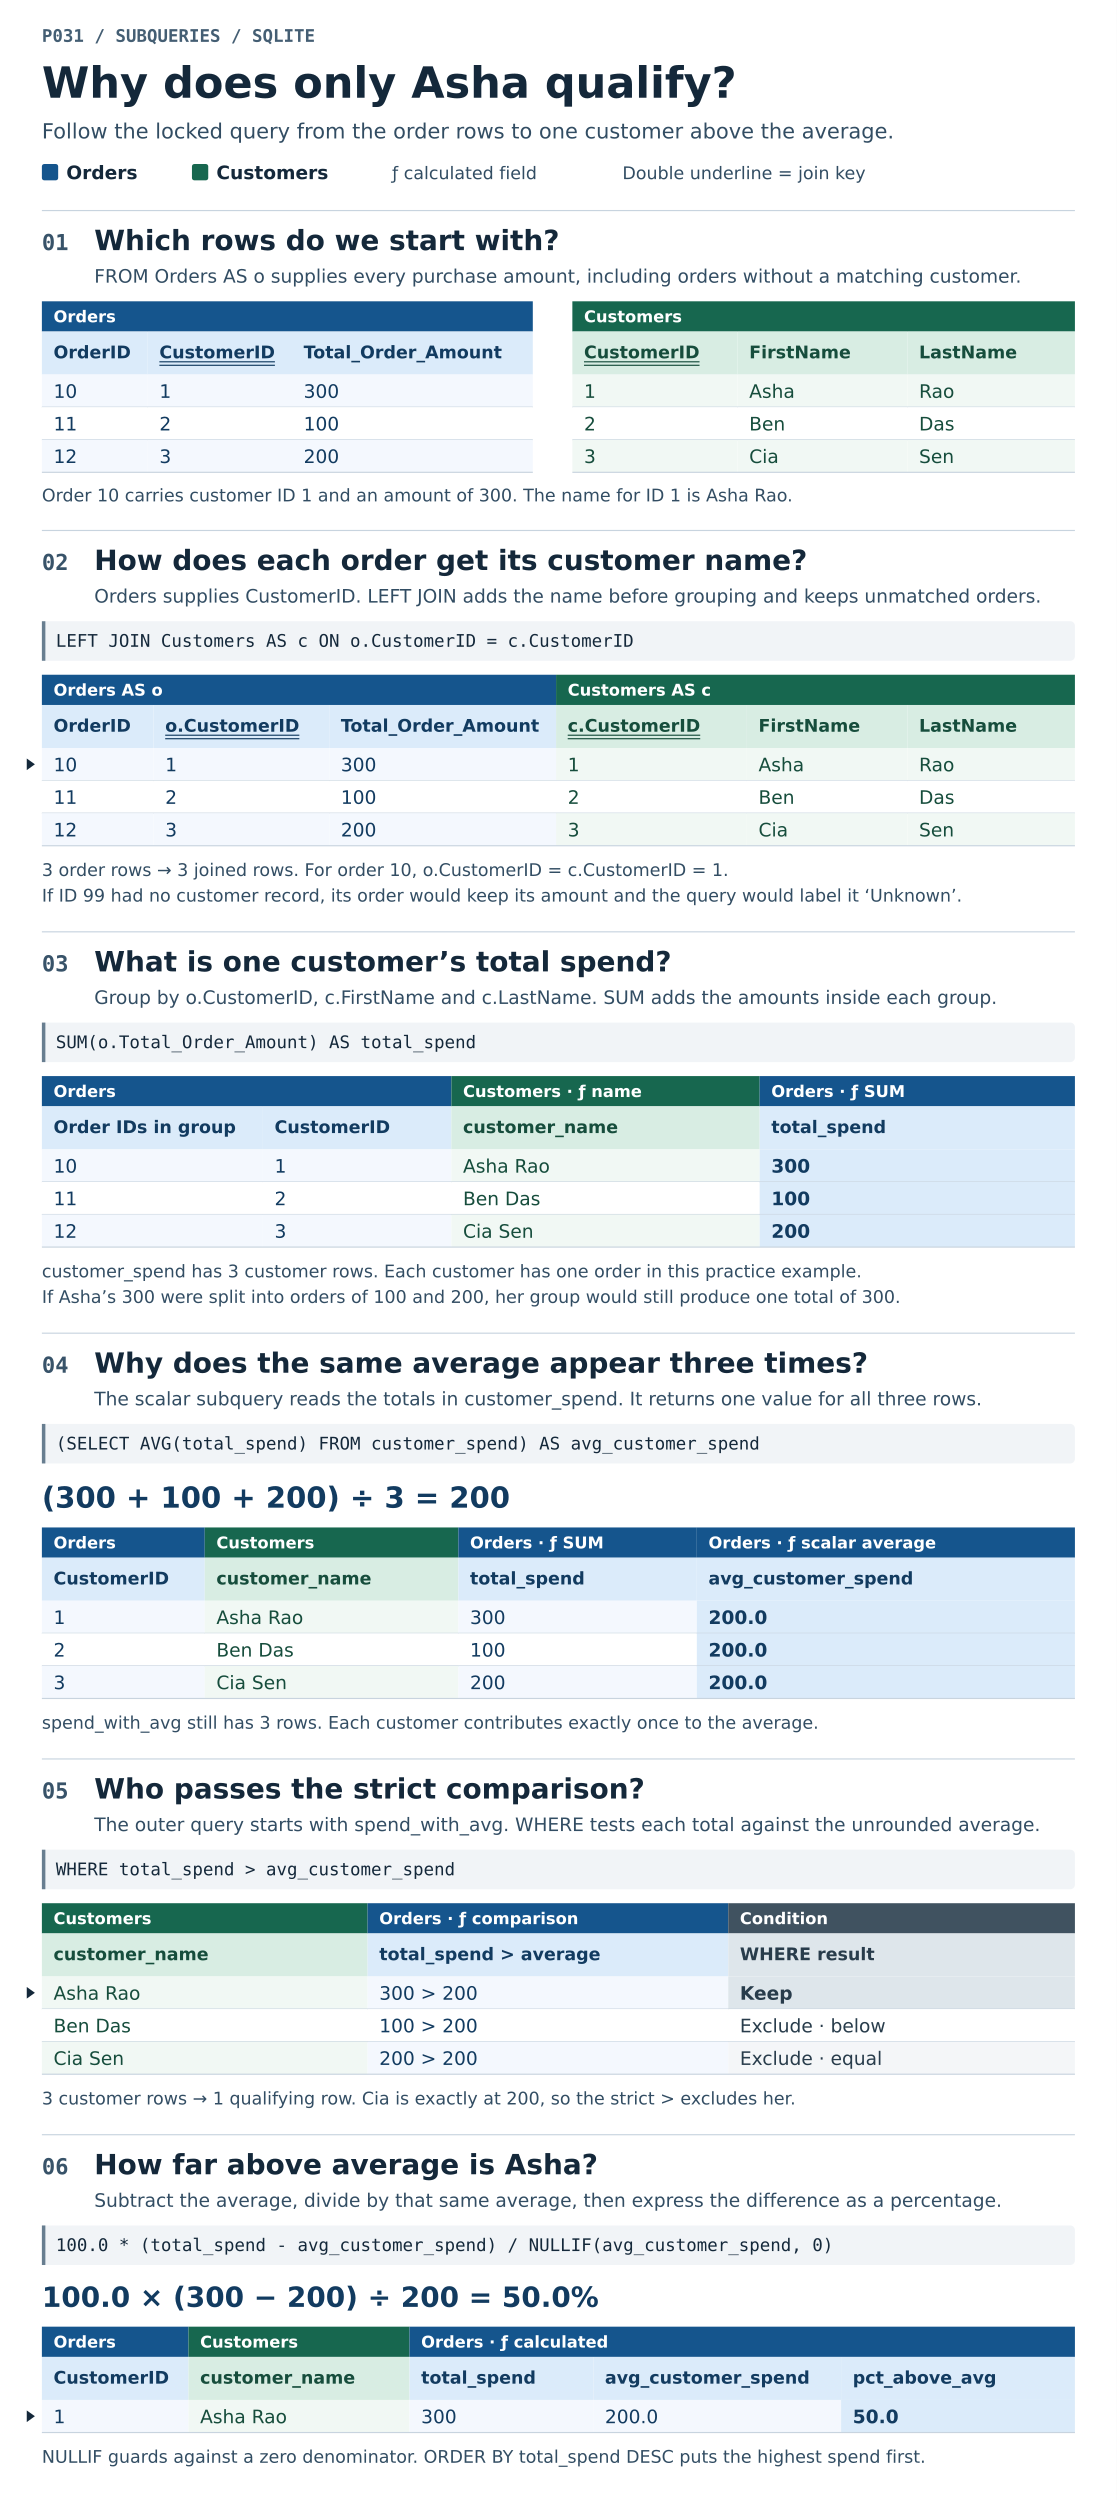
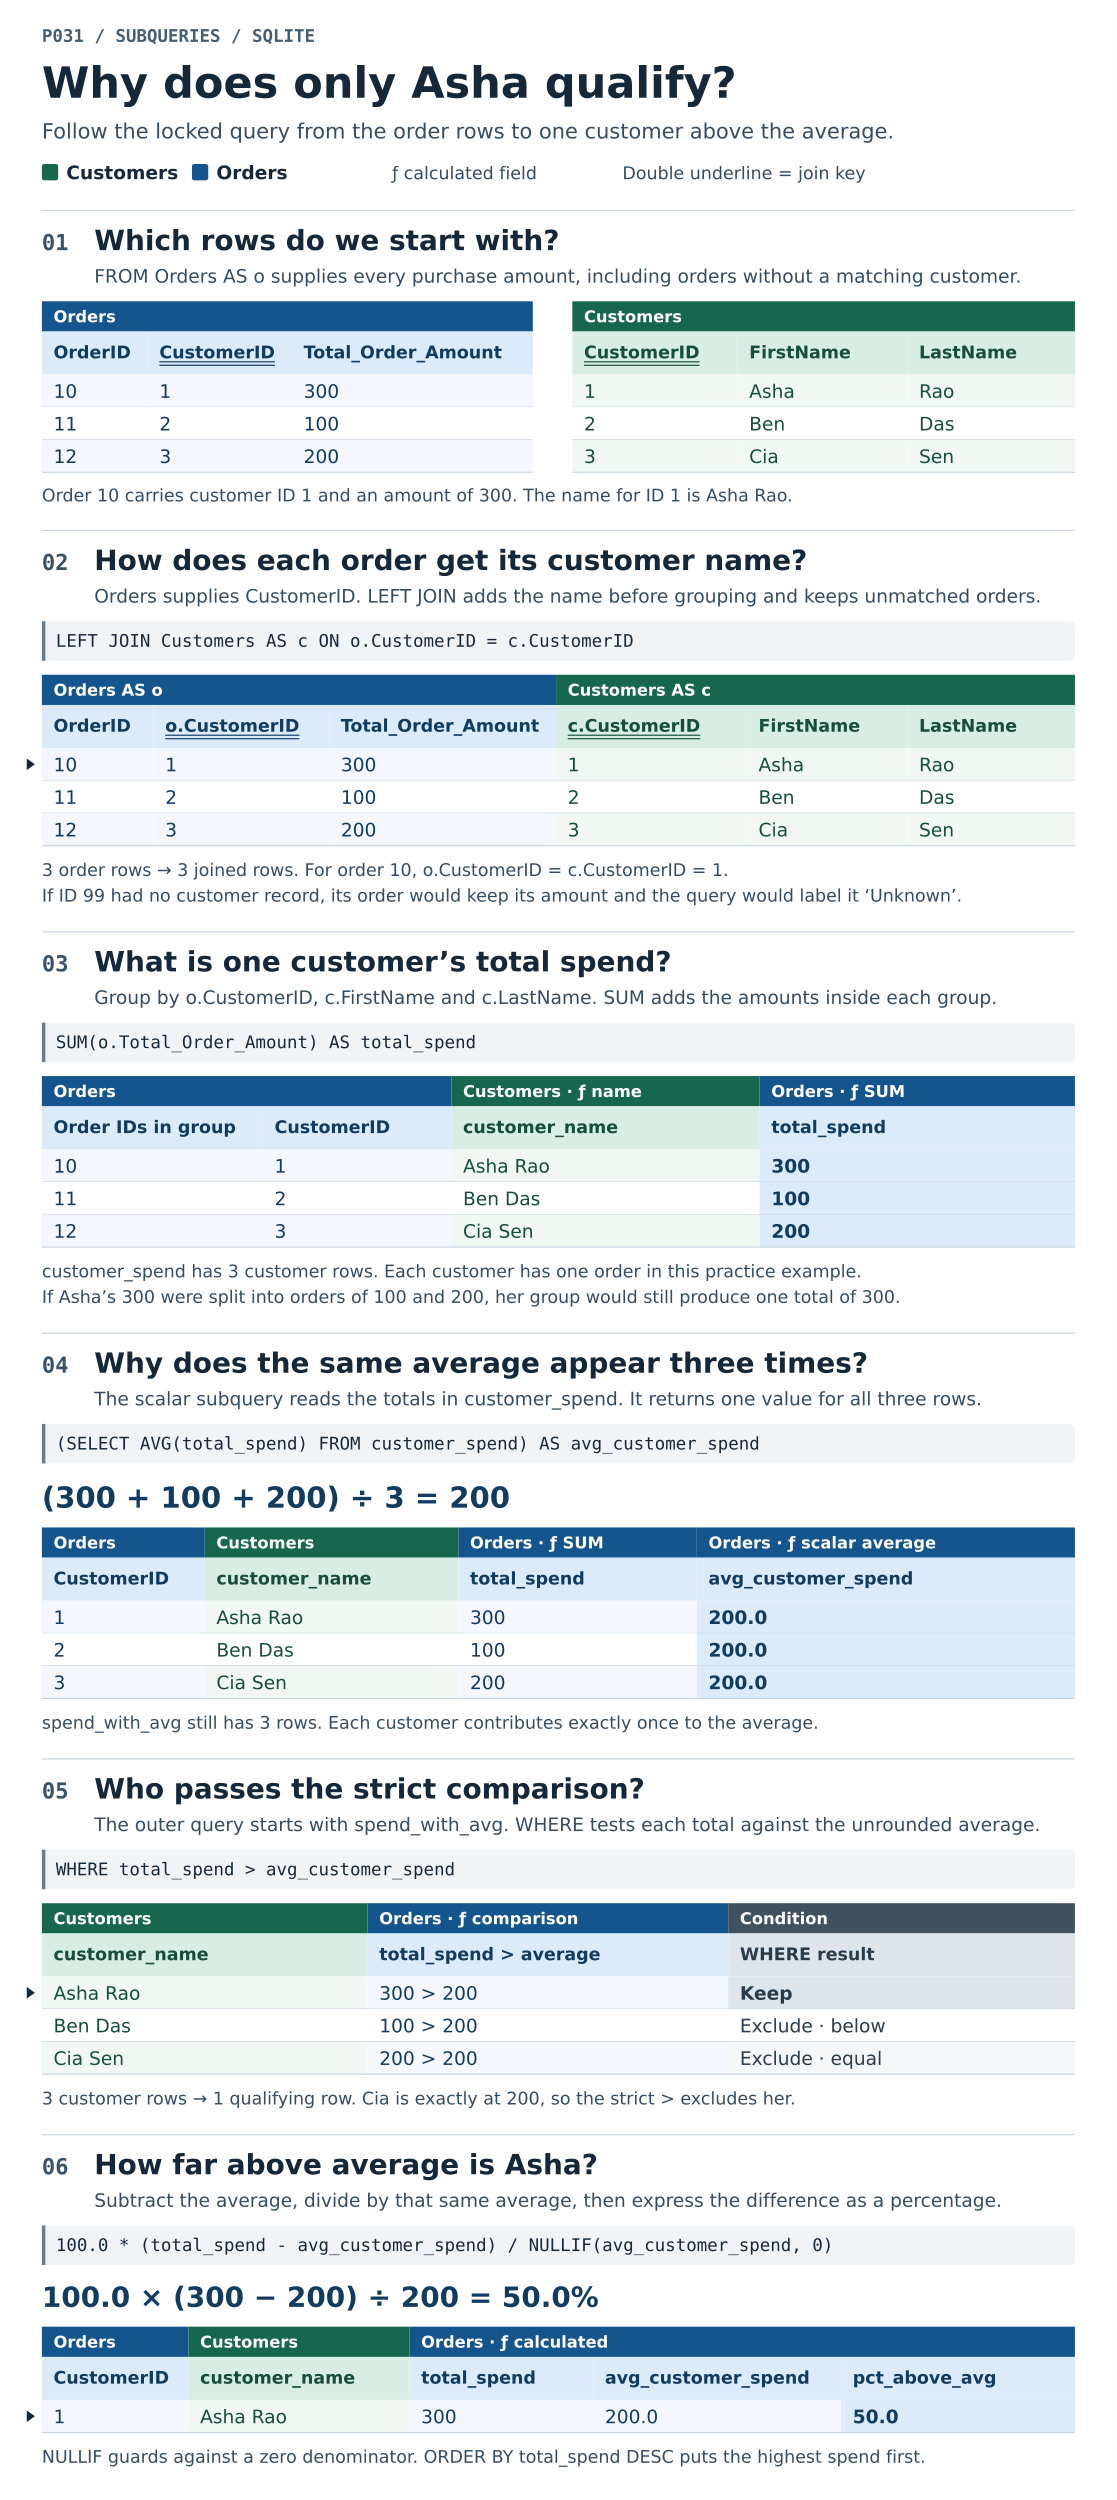
<svg xmlns="http://www.w3.org/2000/svg" width="960" role="img" aria-labelledby="title desc" font-family="DejaVu Sans, Arial, sans-serif" height="2149" viewBox="0 0 960 2149">
  <rect x="0" y="0" width="960" height="2149" fill="#FFFFFF" />
  <text x="36" y="36" font-size="15" font-weight="700" fill="#445E73" font-family="DejaVu Sans Mono, monospace">P031  /  SUBQUERIES  /  SQLITE</text>
  <text x="36" y="84" font-size="37" font-weight="700" fill="#14283A">Why does only Asha qualify?</text>
  <text x="36" y="119" font-size="18" font-weight="400" fill="#324D63">Follow the locked query from the order rows to one customer above the average.</text>
-   <rect x="36" y="141" width="14" height="14" fill="#15558D" rx="2" />
-   <text x="57" y="154" font-size="16" font-weight="700" fill="#14283A">Orders</text>
-   <rect x="165" y="141" width="14" height="14" fill="#17674F" rx="2" />
-   <text x="186" y="154" font-size="16" font-weight="700" fill="#14283A">Customers</text>
+   <rect x="36" y="141" width="14" height="14" fill="#17674F" rx="2" />
+   <text x="57" y="154" font-size="16" font-weight="700" fill="#14283A">Customers</text>
+   <rect x="165" y="141" width="14" height="14" fill="#15558D" rx="2" />
+   <text x="186" y="154" font-size="16" font-weight="700" fill="#14283A">Orders</text>
  <text x="337" y="154" font-size="15" font-weight="400" fill="#324D63">ƒ  calculated field</text>
  <text x="535" y="154" font-size="15" font-weight="400" fill="#324D63">Double underline = join key</text>
  <line x1="36" y1="181" x2="924" y2="181" stroke="#C8D4DF" stroke-width="1" />
  <text x="36" y="215" font-size="19" font-weight="700" fill="#385369" font-family="DejaVu Sans Mono, monospace">01</text>
  <text x="81" y="215" font-size="24" font-weight="700" fill="#14283A">Which rows do we start with?</text>
  <text x="81" y="243" font-size="16" font-weight="400" fill="#324D63">FROM Orders AS o supplies every purchase amount, including orders without a matching customer.</text>
  <rect x="36" y="259" width="422" height="26" fill="#15558D" />
  <text x="46" y="277" font-size="14" font-weight="700" fill="#FFFFFF">Orders</text>
  <rect x="36" y="285" width="91" height="37" fill="#DBEBFA" />
  <text x="46" y="308" font-size="15" font-weight="700" fill="#123B60">OrderID</text>
  <rect x="127" y="285" width="124" height="37" fill="#DBEBFA" />
  <text x="137" y="308" font-size="15" font-weight="700" fill="#123B60">CustomerID</text>
  <line x1="137" y1="311" x2="236.312" y2="311" stroke="#123B60" stroke-width="1" />
  <line x1="137" y1="314" x2="236.312" y2="314" stroke="#123B60" stroke-width="1" />
  <rect x="251" y="285" width="207" height="37" fill="#DBEBFA" />
  <text x="261" y="308" font-size="15" font-weight="700" fill="#123B60">Total_Order_Amount</text>
  <rect x="36" y="322" width="91" height="28" fill="#F4F8FE" />
  <text x="46" y="342" font-size="16" font-weight="400" fill="#123B60">10</text>
  <rect x="127" y="322" width="124" height="28" fill="#F4F8FE" />
  <text x="137" y="342" font-size="16" font-weight="400" fill="#123B60">1</text>
  <rect x="251" y="322" width="207" height="28" fill="#F4F8FE" />
  <text x="261" y="342" font-size="16" font-weight="400" fill="#123B60">300</text>
  <line x1="36" y1="350" x2="458" y2="350" stroke="#C8D4DF" stroke-width="1" />
  <rect x="36" y="350" width="91" height="28" fill="#FFFFFF" />
  <text x="46" y="370" font-size="16" font-weight="400" fill="#123B60">11</text>
  <rect x="127" y="350" width="124" height="28" fill="#FFFFFF" />
  <text x="137" y="370" font-size="16" font-weight="400" fill="#123B60">2</text>
  <rect x="251" y="350" width="207" height="28" fill="#FFFFFF" />
  <text x="261" y="370" font-size="16" font-weight="400" fill="#123B60">100</text>
  <line x1="36" y1="378" x2="458" y2="378" stroke="#C8D4DF" stroke-width="1" />
  <rect x="36" y="378" width="91" height="28" fill="#F4F8FE" />
  <text x="46" y="398" font-size="16" font-weight="400" fill="#123B60">12</text>
  <rect x="127" y="378" width="124" height="28" fill="#F4F8FE" />
  <text x="137" y="398" font-size="16" font-weight="400" fill="#123B60">3</text>
  <rect x="251" y="378" width="207" height="28" fill="#F4F8FE" />
  <text x="261" y="398" font-size="16" font-weight="400" fill="#123B60">200</text>
  <line x1="36" y1="406" x2="458" y2="406" stroke="#C8D4DF" stroke-width="1" />
  <rect x="492" y="259" width="432" height="26" fill="#17674F" />
  <text x="502" y="277" font-size="14" font-weight="700" fill="#FFFFFF">Customers</text>
  <rect x="492" y="285" width="142" height="37" fill="#D8EDE3" />
  <text x="502" y="308" font-size="15" font-weight="700" fill="#164D3C">CustomerID</text>
  <line x1="502" y1="311" x2="601.312" y2="311" stroke="#164D3C" stroke-width="1" />
  <line x1="502" y1="314" x2="601.312" y2="314" stroke="#164D3C" stroke-width="1" />
  <rect x="634" y="285" width="146" height="37" fill="#D8EDE3" />
  <text x="644" y="308" font-size="15" font-weight="700" fill="#164D3C">FirstName</text>
  <rect x="780" y="285" width="144" height="37" fill="#D8EDE3" />
  <text x="790" y="308" font-size="15" font-weight="700" fill="#164D3C">LastName</text>
  <rect x="492" y="322" width="142" height="28" fill="#F1F8F4" />
  <text x="502" y="342" font-size="16" font-weight="400" fill="#164D3C">1</text>
  <rect x="634" y="322" width="146" height="28" fill="#F1F8F4" />
  <text x="644" y="342" font-size="16" font-weight="400" fill="#164D3C">Asha</text>
  <rect x="780" y="322" width="144" height="28" fill="#F1F8F4" />
  <text x="790" y="342" font-size="16" font-weight="400" fill="#164D3C">Rao</text>
  <line x1="492" y1="350" x2="924" y2="350" stroke="#C8D4DF" stroke-width="1" />
  <rect x="492" y="350" width="142" height="28" fill="#FFFFFF" />
  <text x="502" y="370" font-size="16" font-weight="400" fill="#164D3C">2</text>
  <rect x="634" y="350" width="146" height="28" fill="#FFFFFF" />
  <text x="644" y="370" font-size="16" font-weight="400" fill="#164D3C">Ben</text>
  <rect x="780" y="350" width="144" height="28" fill="#FFFFFF" />
  <text x="790" y="370" font-size="16" font-weight="400" fill="#164D3C">Das</text>
  <line x1="492" y1="378" x2="924" y2="378" stroke="#C8D4DF" stroke-width="1" />
  <rect x="492" y="378" width="142" height="28" fill="#F1F8F4" />
  <text x="502" y="398" font-size="16" font-weight="400" fill="#164D3C">3</text>
  <rect x="634" y="378" width="146" height="28" fill="#F1F8F4" />
  <text x="644" y="398" font-size="16" font-weight="400" fill="#164D3C">Cia</text>
  <rect x="780" y="378" width="144" height="28" fill="#F1F8F4" />
  <text x="790" y="398" font-size="16" font-weight="400" fill="#164D3C">Sen</text>
  <line x1="492" y1="406" x2="924" y2="406" stroke="#C8D4DF" stroke-width="1" />
  <text x="36" y="431" font-size="15" font-weight="400" fill="#324D63">Order 10 carries customer ID 1 and an amount of 300. The name for ID 1 is Asha Rao.</text>
  <line x1="36" y1="456" x2="924" y2="456" stroke="#C8D4DF" stroke-width="1" />
  <text x="36" y="490" font-size="19" font-weight="700" fill="#385369" font-family="DejaVu Sans Mono, monospace">02</text>
  <text x="81" y="490" font-size="24" font-weight="700" fill="#14283A">How does each order get its customer name?</text>
  <text x="81" y="518" font-size="16" font-weight="400" fill="#324D63">Orders supplies CustomerID. LEFT JOIN adds the name before grouping and keeps unmatched orders.</text>
  <rect x="36" y="534" width="888" height="34" fill="#F1F4F7" rx="4" />
  <rect x="36" y="534" width="3" height="34" fill="#687E90" />
  <text x="48" y="556" font-size="15" font-weight="400" fill="#14283A" font-family="DejaVu Sans Mono, monospace">LEFT JOIN Customers AS c ON o.CustomerID = c.CustomerID</text>
  <rect x="36" y="580" width="442" height="26" fill="#15558D" />
  <text x="46" y="598" font-size="14" font-weight="700" fill="#FFFFFF">Orders AS o</text>
  <rect x="478" y="580" width="446" height="26" fill="#17674F" />
  <text x="488" y="598" font-size="14" font-weight="700" fill="#FFFFFF">Customers AS c</text>
  <rect x="36" y="606" width="96" height="37" fill="#DBEBFA" />
  <text x="46" y="629" font-size="15" font-weight="700" fill="#123B60">OrderID</text>
  <rect x="132" y="606" width="151" height="37" fill="#DBEBFA" />
  <text x="142" y="629" font-size="15" font-weight="700" fill="#123B60">o.CustomerID</text>
  <line x1="142" y1="632" x2="257.328" y2="632" stroke="#123B60" stroke-width="1" />
  <line x1="142" y1="635" x2="257.328" y2="635" stroke="#123B60" stroke-width="1" />
  <rect x="283" y="606" width="195" height="37" fill="#DBEBFA" />
  <text x="293" y="629" font-size="15" font-weight="700" fill="#123B60">Total_Order_Amount</text>
  <rect x="478" y="606" width="164" height="37" fill="#D8EDE3" />
  <text x="488" y="629" font-size="15" font-weight="700" fill="#164D3C">c.CustomerID</text>
  <line x1="488" y1="632" x2="601.906" y2="632" stroke="#164D3C" stroke-width="1" />
  <line x1="488" y1="635" x2="601.906" y2="635" stroke="#164D3C" stroke-width="1" />
  <rect x="642" y="606" width="138" height="37" fill="#D8EDE3" />
  <text x="652" y="629" font-size="15" font-weight="700" fill="#164D3C">FirstName</text>
  <rect x="780" y="606" width="144" height="37" fill="#D8EDE3" />
  <text x="790" y="629" font-size="15" font-weight="700" fill="#164D3C">LastName</text>
  <rect x="36" y="643" width="96" height="28" fill="#F4F8FE" />
  <text x="46" y="663" font-size="16" font-weight="400" fill="#123B60">10</text>
  <rect x="132" y="643" width="151" height="28" fill="#F4F8FE" />
  <text x="142" y="663" font-size="16" font-weight="400" fill="#123B60">1</text>
  <rect x="283" y="643" width="195" height="28" fill="#F4F8FE" />
  <text x="293" y="663" font-size="16" font-weight="400" fill="#123B60">300</text>
  <rect x="478" y="643" width="164" height="28" fill="#F1F8F4" />
  <text x="488" y="663" font-size="16" font-weight="400" fill="#164D3C">1</text>
  <rect x="642" y="643" width="138" height="28" fill="#F1F8F4" />
  <text x="652" y="663" font-size="16" font-weight="400" fill="#164D3C">Asha</text>
  <rect x="780" y="643" width="144" height="28" fill="#F1F8F4" />
  <text x="790" y="663" font-size="16" font-weight="400" fill="#164D3C">Rao</text>
  <line x1="36" y1="671" x2="924" y2="671" stroke="#C8D4DF" stroke-width="1" />
  <polygon points="23,652 30,657 23,662" fill="#14283A" />
  <rect x="36" y="671" width="96" height="28" fill="#FFFFFF" />
  <text x="46" y="691" font-size="16" font-weight="400" fill="#123B60">11</text>
  <rect x="132" y="671" width="151" height="28" fill="#FFFFFF" />
  <text x="142" y="691" font-size="16" font-weight="400" fill="#123B60">2</text>
  <rect x="283" y="671" width="195" height="28" fill="#FFFFFF" />
  <text x="293" y="691" font-size="16" font-weight="400" fill="#123B60">100</text>
  <rect x="478" y="671" width="164" height="28" fill="#FFFFFF" />
  <text x="488" y="691" font-size="16" font-weight="400" fill="#164D3C">2</text>
  <rect x="642" y="671" width="138" height="28" fill="#FFFFFF" />
  <text x="652" y="691" font-size="16" font-weight="400" fill="#164D3C">Ben</text>
  <rect x="780" y="671" width="144" height="28" fill="#FFFFFF" />
  <text x="790" y="691" font-size="16" font-weight="400" fill="#164D3C">Das</text>
  <line x1="36" y1="699" x2="924" y2="699" stroke="#C8D4DF" stroke-width="1" />
  <rect x="36" y="699" width="96" height="28" fill="#F4F8FE" />
  <text x="46" y="719" font-size="16" font-weight="400" fill="#123B60">12</text>
  <rect x="132" y="699" width="151" height="28" fill="#F4F8FE" />
  <text x="142" y="719" font-size="16" font-weight="400" fill="#123B60">3</text>
  <rect x="283" y="699" width="195" height="28" fill="#F4F8FE" />
  <text x="293" y="719" font-size="16" font-weight="400" fill="#123B60">200</text>
  <rect x="478" y="699" width="164" height="28" fill="#F1F8F4" />
  <text x="488" y="719" font-size="16" font-weight="400" fill="#164D3C">3</text>
  <rect x="642" y="699" width="138" height="28" fill="#F1F8F4" />
  <text x="652" y="719" font-size="16" font-weight="400" fill="#164D3C">Cia</text>
  <rect x="780" y="699" width="144" height="28" fill="#F1F8F4" />
  <text x="790" y="719" font-size="16" font-weight="400" fill="#164D3C">Sen</text>
  <line x1="36" y1="727" x2="924" y2="727" stroke="#C8D4DF" stroke-width="1" />
  <text x="36" y="753" font-size="15" font-weight="400" fill="#324D63">3 order rows → 3 joined rows. For order 10, o.CustomerID = c.CustomerID = 1.</text>
  <text x="36" y="775" font-size="15" font-weight="400" fill="#324D63">If ID 99 had no customer record, its order would keep its amount and the query would label it ‘Unknown’.</text>
  <line x1="36" y1="801" x2="924" y2="801" stroke="#C8D4DF" stroke-width="1" />
  <text x="36" y="835" font-size="19" font-weight="700" fill="#385369" font-family="DejaVu Sans Mono, monospace">03</text>
  <text x="81" y="835" font-size="24" font-weight="700" fill="#14283A">What is one customer’s total spend?</text>
  <text x="81" y="863" font-size="16" font-weight="400" fill="#324D63">Group by o.CustomerID, c.FirstName and c.LastName. SUM adds the amounts inside each group.</text>
  <rect x="36" y="879" width="888" height="34" fill="#F1F4F7" rx="4" />
  <rect x="36" y="879" width="3" height="34" fill="#687E90" />
  <text x="48" y="901" font-size="15" font-weight="400" fill="#14283A" font-family="DejaVu Sans Mono, monospace">SUM(o.Total_Order_Amount) AS total_spend</text>
  <rect x="36" y="925" width="352" height="26" fill="#15558D" />
  <text x="46" y="943" font-size="14" font-weight="700" fill="#FFFFFF">Orders</text>
  <rect x="388" y="925" width="265" height="26" fill="#17674F" />
  <text x="398" y="943" font-size="14" font-weight="700" fill="#FFFFFF">Customers · ƒ name</text>
  <rect x="653" y="925" width="271" height="26" fill="#15558D" />
  <text x="663" y="943" font-size="14" font-weight="700" fill="#FFFFFF">Orders · ƒ SUM</text>
  <rect x="36" y="951" width="190" height="37" fill="#DBEBFA" />
  <text x="46" y="974" font-size="15" font-weight="700" fill="#123B60">Order IDs in group</text>
  <rect x="226" y="951" width="162" height="37" fill="#DBEBFA" />
  <text x="236" y="974" font-size="15" font-weight="700" fill="#123B60">CustomerID</text>
  <rect x="388" y="951" width="265" height="37" fill="#D8EDE3" />
  <text x="398" y="974" font-size="15" font-weight="700" fill="#164D3C">customer_name</text>
  <rect x="653" y="951" width="271" height="37" fill="#DBEBFA" />
  <text x="663" y="974" font-size="15" font-weight="700" fill="#123B60">total_spend</text>
  <rect x="36" y="988" width="190" height="28" fill="#F4F8FE" />
  <text x="46" y="1008" font-size="16" font-weight="400" fill="#123B60">10</text>
  <rect x="226" y="988" width="162" height="28" fill="#F4F8FE" />
  <text x="236" y="1008" font-size="16" font-weight="400" fill="#123B60">1</text>
  <rect x="388" y="988" width="265" height="28" fill="#F1F8F4" />
  <text x="398" y="1008" font-size="16" font-weight="400" fill="#164D3C">Asha Rao</text>
  <rect x="653" y="988" width="271" height="28" fill="#DBEBFA" />
  <text x="663" y="1008" font-size="16" font-weight="700" fill="#123B60">300</text>
  <line x1="36" y1="1016" x2="924" y2="1016" stroke="#C8D4DF" stroke-width="1" />
  <rect x="36" y="1016" width="190" height="28" fill="#FFFFFF" />
  <text x="46" y="1036" font-size="16" font-weight="400" fill="#123B60">11</text>
  <rect x="226" y="1016" width="162" height="28" fill="#FFFFFF" />
  <text x="236" y="1036" font-size="16" font-weight="400" fill="#123B60">2</text>
  <rect x="388" y="1016" width="265" height="28" fill="#FFFFFF" />
  <text x="398" y="1036" font-size="16" font-weight="400" fill="#164D3C">Ben Das</text>
  <rect x="653" y="1016" width="271" height="28" fill="#DBEBFA" />
  <text x="663" y="1036" font-size="16" font-weight="700" fill="#123B60">100</text>
  <line x1="36" y1="1044" x2="924" y2="1044" stroke="#C8D4DF" stroke-width="1" />
  <rect x="36" y="1044" width="190" height="28" fill="#F4F8FE" />
  <text x="46" y="1064" font-size="16" font-weight="400" fill="#123B60">12</text>
  <rect x="226" y="1044" width="162" height="28" fill="#F4F8FE" />
  <text x="236" y="1064" font-size="16" font-weight="400" fill="#123B60">3</text>
  <rect x="388" y="1044" width="265" height="28" fill="#F1F8F4" />
  <text x="398" y="1064" font-size="16" font-weight="400" fill="#164D3C">Cia Sen</text>
  <rect x="653" y="1044" width="271" height="28" fill="#DBEBFA" />
  <text x="663" y="1064" font-size="16" font-weight="700" fill="#123B60">200</text>
  <line x1="36" y1="1072" x2="924" y2="1072" stroke="#C8D4DF" stroke-width="1" />
  <text x="36" y="1098" font-size="15" font-weight="400" fill="#324D63">customer_spend has 3 customer rows. Each customer has one order in this practice example.</text>
  <text x="36" y="1120" font-size="15" font-weight="400" fill="#324D63">If Asha’s 300 were split into orders of 100 and 200, her group would still produce one total of 300.</text>
  <line x1="36" y1="1146" x2="924" y2="1146" stroke="#C8D4DF" stroke-width="1" />
  <text x="36" y="1180" font-size="19" font-weight="700" fill="#385369" font-family="DejaVu Sans Mono, monospace">04</text>
  <text x="81" y="1180" font-size="24" font-weight="700" fill="#14283A">Why does the same average appear three times?</text>
  <text x="81" y="1208" font-size="16" font-weight="400" fill="#324D63">The scalar subquery reads the totals in customer_spend. It returns one value for all three rows.</text>
  <rect x="36" y="1224" width="888" height="34" fill="#F1F4F7" rx="4" />
  <rect x="36" y="1224" width="3" height="34" fill="#687E90" />
  <text x="48" y="1246" font-size="15" font-weight="400" fill="#14283A" font-family="DejaVu Sans Mono, monospace">(SELECT AVG(total_spend) FROM customer_spend) AS avg_customer_spend</text>
  <text x="36" y="1296" font-size="25" font-weight="700" fill="#123B60">(300 + 100 + 200) ÷ 3 = 200</text>
  <rect x="36" y="1313" width="140" height="26" fill="#15558D" />
  <text x="46" y="1331" font-size="14" font-weight="700" fill="#FFFFFF">Orders</text>
  <rect x="176" y="1313" width="218" height="26" fill="#17674F" />
  <text x="186" y="1331" font-size="14" font-weight="700" fill="#FFFFFF">Customers</text>
  <rect x="394" y="1313" width="205" height="26" fill="#15558D" />
  <text x="404" y="1331" font-size="14" font-weight="700" fill="#FFFFFF">Orders · ƒ SUM</text>
  <rect x="599" y="1313" width="325" height="26" fill="#15558D" />
  <text x="609" y="1331" font-size="14" font-weight="700" fill="#FFFFFF">Orders · ƒ scalar average</text>
  <rect x="36" y="1339" width="140" height="37" fill="#DBEBFA" />
  <text x="46" y="1362" font-size="15" font-weight="700" fill="#123B60">CustomerID</text>
  <rect x="176" y="1339" width="218" height="37" fill="#D8EDE3" />
  <text x="186" y="1362" font-size="15" font-weight="700" fill="#164D3C">customer_name</text>
  <rect x="394" y="1339" width="205" height="37" fill="#DBEBFA" />
  <text x="404" y="1362" font-size="15" font-weight="700" fill="#123B60">total_spend</text>
  <rect x="599" y="1339" width="325" height="37" fill="#DBEBFA" />
  <text x="609" y="1362" font-size="15" font-weight="700" fill="#123B60">avg_customer_spend</text>
  <rect x="36" y="1376" width="140" height="28" fill="#F4F8FE" />
  <text x="46" y="1396" font-size="16" font-weight="400" fill="#123B60">1</text>
  <rect x="176" y="1376" width="218" height="28" fill="#F1F8F4" />
  <text x="186" y="1396" font-size="16" font-weight="400" fill="#164D3C">Asha Rao</text>
  <rect x="394" y="1376" width="205" height="28" fill="#F4F8FE" />
  <text x="404" y="1396" font-size="16" font-weight="400" fill="#123B60">300</text>
  <rect x="599" y="1376" width="325" height="28" fill="#DBEBFA" />
  <text x="609" y="1396" font-size="16" font-weight="700" fill="#123B60">200.0</text>
  <line x1="36" y1="1404" x2="924" y2="1404" stroke="#C8D4DF" stroke-width="1" />
  <rect x="36" y="1404" width="140" height="28" fill="#FFFFFF" />
  <text x="46" y="1424" font-size="16" font-weight="400" fill="#123B60">2</text>
  <rect x="176" y="1404" width="218" height="28" fill="#FFFFFF" />
  <text x="186" y="1424" font-size="16" font-weight="400" fill="#164D3C">Ben Das</text>
  <rect x="394" y="1404" width="205" height="28" fill="#FFFFFF" />
  <text x="404" y="1424" font-size="16" font-weight="400" fill="#123B60">100</text>
  <rect x="599" y="1404" width="325" height="28" fill="#DBEBFA" />
  <text x="609" y="1424" font-size="16" font-weight="700" fill="#123B60">200.0</text>
  <line x1="36" y1="1432" x2="924" y2="1432" stroke="#C8D4DF" stroke-width="1" />
  <rect x="36" y="1432" width="140" height="28" fill="#F4F8FE" />
  <text x="46" y="1452" font-size="16" font-weight="400" fill="#123B60">3</text>
  <rect x="176" y="1432" width="218" height="28" fill="#F1F8F4" />
  <text x="186" y="1452" font-size="16" font-weight="400" fill="#164D3C">Cia Sen</text>
  <rect x="394" y="1432" width="205" height="28" fill="#F4F8FE" />
  <text x="404" y="1452" font-size="16" font-weight="400" fill="#123B60">200</text>
  <rect x="599" y="1432" width="325" height="28" fill="#DBEBFA" />
  <text x="609" y="1452" font-size="16" font-weight="700" fill="#123B60">200.0</text>
  <line x1="36" y1="1460" x2="924" y2="1460" stroke="#C8D4DF" stroke-width="1" />
  <text x="36" y="1486" font-size="15" font-weight="400" fill="#324D63">spend_with_avg still has 3 rows. Each customer contributes exactly once to the average.</text>
  <line x1="36" y1="1512" x2="924" y2="1512" stroke="#C8D4DF" stroke-width="1" />
  <text x="36" y="1546" font-size="19" font-weight="700" fill="#385369" font-family="DejaVu Sans Mono, monospace">05</text>
  <text x="81" y="1546" font-size="24" font-weight="700" fill="#14283A">Who passes the strict comparison?</text>
  <text x="81" y="1574" font-size="16" font-weight="400" fill="#324D63">The outer query starts with spend_with_avg. WHERE tests each total against the unrounded average.</text>
  <rect x="36" y="1590" width="888" height="34" fill="#F1F4F7" rx="4" />
  <rect x="36" y="1590" width="3" height="34" fill="#687E90" />
  <text x="48" y="1612" font-size="15" font-weight="400" fill="#14283A" font-family="DejaVu Sans Mono, monospace">WHERE total_spend &gt; avg_customer_spend</text>
  <rect x="36" y="1636" width="280" height="26" fill="#17674F" />
  <text x="46" y="1654" font-size="14" font-weight="700" fill="#FFFFFF">Customers</text>
  <rect x="316" y="1636" width="310" height="26" fill="#15558D" />
  <text x="326" y="1654" font-size="14" font-weight="700" fill="#FFFFFF">Orders · ƒ comparison</text>
  <rect x="626" y="1636" width="298" height="26" fill="#405260" />
  <text x="636" y="1654" font-size="14" font-weight="700" fill="#FFFFFF">Condition</text>
  <rect x="36" y="1662" width="280" height="37" fill="#D8EDE3" />
  <text x="46" y="1685" font-size="15" font-weight="700" fill="#164D3C">customer_name</text>
  <rect x="316" y="1662" width="310" height="37" fill="#DBEBFA" />
  <text x="326" y="1685" font-size="15" font-weight="700" fill="#123B60">total_spend &gt; average</text>
  <rect x="626" y="1662" width="298" height="37" fill="#DEE6EB" />
  <text x="636" y="1685" font-size="15" font-weight="700" fill="#283C4B">WHERE result</text>
  <rect x="36" y="1699" width="280" height="28" fill="#F1F8F4" />
  <text x="46" y="1719" font-size="16" font-weight="400" fill="#164D3C">Asha Rao</text>
  <rect x="316" y="1699" width="310" height="28" fill="#F4F8FE" />
  <text x="326" y="1719" font-size="16" font-weight="400" fill="#123B60">300 &gt; 200</text>
  <rect x="626" y="1699" width="298" height="28" fill="#DEE6EB" />
  <text x="636" y="1719" font-size="16" font-weight="700" fill="#283C4B">Keep</text>
  <line x1="36" y1="1727" x2="924" y2="1727" stroke="#C8D4DF" stroke-width="1" />
  <polygon points="23,1708 30,1713 23,1718" fill="#14283A" />
  <rect x="36" y="1727" width="280" height="28" fill="#FFFFFF" />
  <text x="46" y="1747" font-size="16" font-weight="400" fill="#164D3C">Ben Das</text>
  <rect x="316" y="1727" width="310" height="28" fill="#FFFFFF" />
  <text x="326" y="1747" font-size="16" font-weight="400" fill="#123B60">100 &gt; 200</text>
  <rect x="626" y="1727" width="298" height="28" fill="#FFFFFF" />
  <text x="636" y="1747" font-size="16" font-weight="400" fill="#283C4B">Exclude · below</text>
  <line x1="36" y1="1755" x2="924" y2="1755" stroke="#C8D4DF" stroke-width="1" />
  <rect x="36" y="1755" width="280" height="28" fill="#F1F8F4" />
  <text x="46" y="1775" font-size="16" font-weight="400" fill="#164D3C">Cia Sen</text>
  <rect x="316" y="1755" width="310" height="28" fill="#F4F8FE" />
  <text x="326" y="1775" font-size="16" font-weight="400" fill="#123B60">200 &gt; 200</text>
  <rect x="626" y="1755" width="298" height="28" fill="#F4F6F8" />
  <text x="636" y="1775" font-size="16" font-weight="400" fill="#283C4B">Exclude · equal</text>
  <line x1="36" y1="1783" x2="924" y2="1783" stroke="#C8D4DF" stroke-width="1" />
  <text x="36" y="1809" font-size="15" font-weight="400" fill="#324D63">3 customer rows → 1 qualifying row. Cia is exactly at 200, so the strict &gt; excludes her.</text>
  <line x1="36" y1="1835" x2="924" y2="1835" stroke="#C8D4DF" stroke-width="1" />
  <text x="36" y="1869" font-size="19" font-weight="700" fill="#385369" font-family="DejaVu Sans Mono, monospace">06</text>
  <text x="81" y="1869" font-size="24" font-weight="700" fill="#14283A">How far above average is Asha?</text>
  <text x="81" y="1897" font-size="16" font-weight="400" fill="#324D63">Subtract the average, divide by that same average, then express the difference as a percentage.</text>
  <rect x="36" y="1913" width="888" height="34" fill="#F1F4F7" rx="4" />
  <rect x="36" y="1913" width="3" height="34" fill="#687E90" />
  <text x="48" y="1935" font-size="15" font-weight="400" fill="#14283A" font-family="DejaVu Sans Mono, monospace">100.0 * (total_spend - avg_customer_spend) / NULLIF(avg_customer_spend, 0)</text>
  <text x="36" y="1983" font-size="24" font-weight="700" fill="#123B60">100.0 × (300 − 200) ÷ 200 = 50.0%</text>
  <rect x="36" y="2000" width="126" height="26" fill="#15558D" />
  <text x="46" y="2018" font-size="14" font-weight="700" fill="#FFFFFF">Orders</text>
  <rect x="162" y="2000" width="190" height="26" fill="#17674F" />
  <text x="172" y="2018" font-size="14" font-weight="700" fill="#FFFFFF">Customers</text>
  <rect x="352" y="2000" width="572" height="26" fill="#15558D" />
  <text x="362" y="2018" font-size="14" font-weight="700" fill="#FFFFFF">Orders · ƒ calculated</text>
  <rect x="36" y="2026" width="126" height="37" fill="#DBEBFA" />
  <text x="46" y="2049" font-size="15" font-weight="700" fill="#123B60">CustomerID</text>
  <rect x="162" y="2026" width="190" height="37" fill="#D8EDE3" />
  <text x="172" y="2049" font-size="15" font-weight="700" fill="#164D3C">customer_name</text>
  <rect x="352" y="2026" width="158" height="37" fill="#DBEBFA" />
  <text x="362" y="2049" font-size="15" font-weight="700" fill="#123B60">total_spend</text>
  <rect x="510" y="2026" width="213" height="37" fill="#DBEBFA" />
  <text x="520" y="2049" font-size="15" font-weight="700" fill="#123B60">avg_customer_spend</text>
  <rect x="723" y="2026" width="201" height="37" fill="#DBEBFA" />
  <text x="733" y="2049" font-size="15" font-weight="700" fill="#123B60">pct_above_avg</text>
  <rect x="36" y="2063" width="126" height="28" fill="#F4F8FE" />
  <text x="46" y="2083" font-size="16" font-weight="400" fill="#123B60">1</text>
  <rect x="162" y="2063" width="190" height="28" fill="#F1F8F4" />
  <text x="172" y="2083" font-size="16" font-weight="400" fill="#164D3C">Asha Rao</text>
  <rect x="352" y="2063" width="158" height="28" fill="#F4F8FE" />
  <text x="362" y="2083" font-size="16" font-weight="400" fill="#123B60">300</text>
  <rect x="510" y="2063" width="213" height="28" fill="#F4F8FE" />
  <text x="520" y="2083" font-size="16" font-weight="400" fill="#123B60">200.0</text>
  <rect x="723" y="2063" width="201" height="28" fill="#DBEBFA" />
  <text x="733" y="2083" font-size="16" font-weight="700" fill="#123B60">50.0</text>
  <line x1="36" y1="2091" x2="924" y2="2091" stroke="#C8D4DF" stroke-width="1" />
  <polygon points="23,2072 30,2077 23,2082" fill="#14283A" />
  <text x="36" y="2117" font-size="15" font-weight="400" fill="#324D63">NULLIF guards against a zero denominator. ORDER BY total_spend DESC puts the highest spend first.</text>
</svg>
